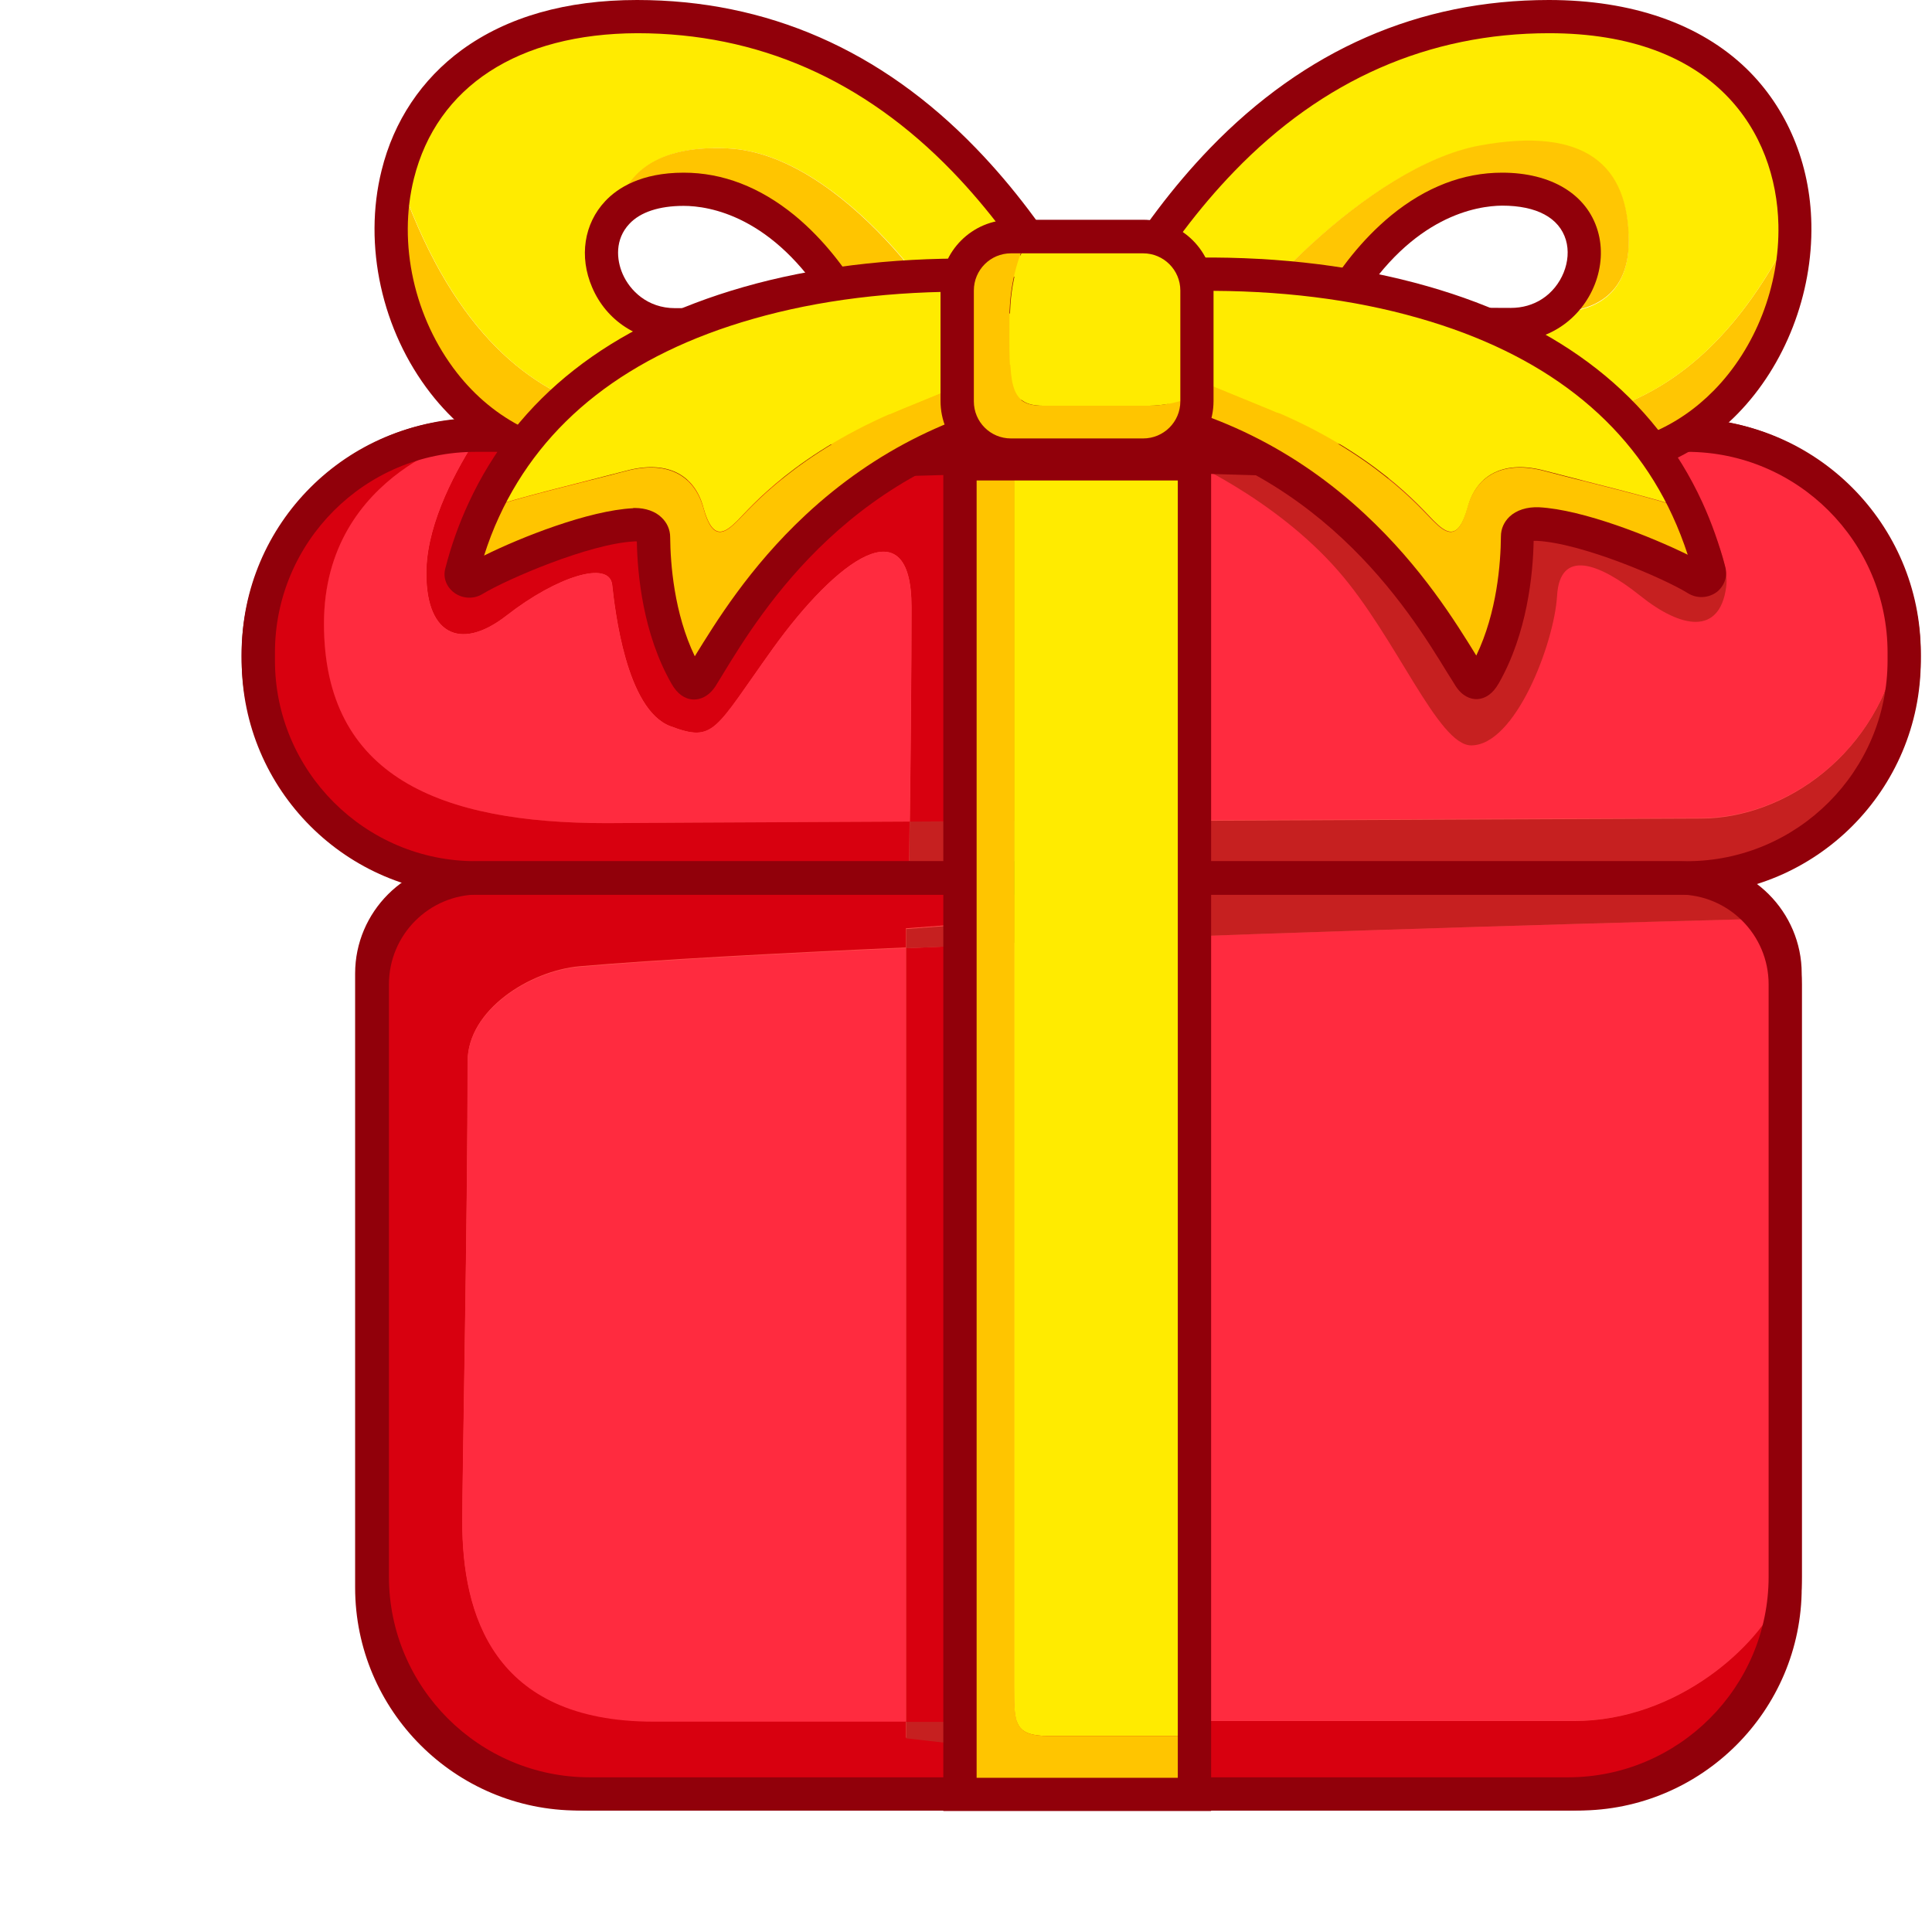
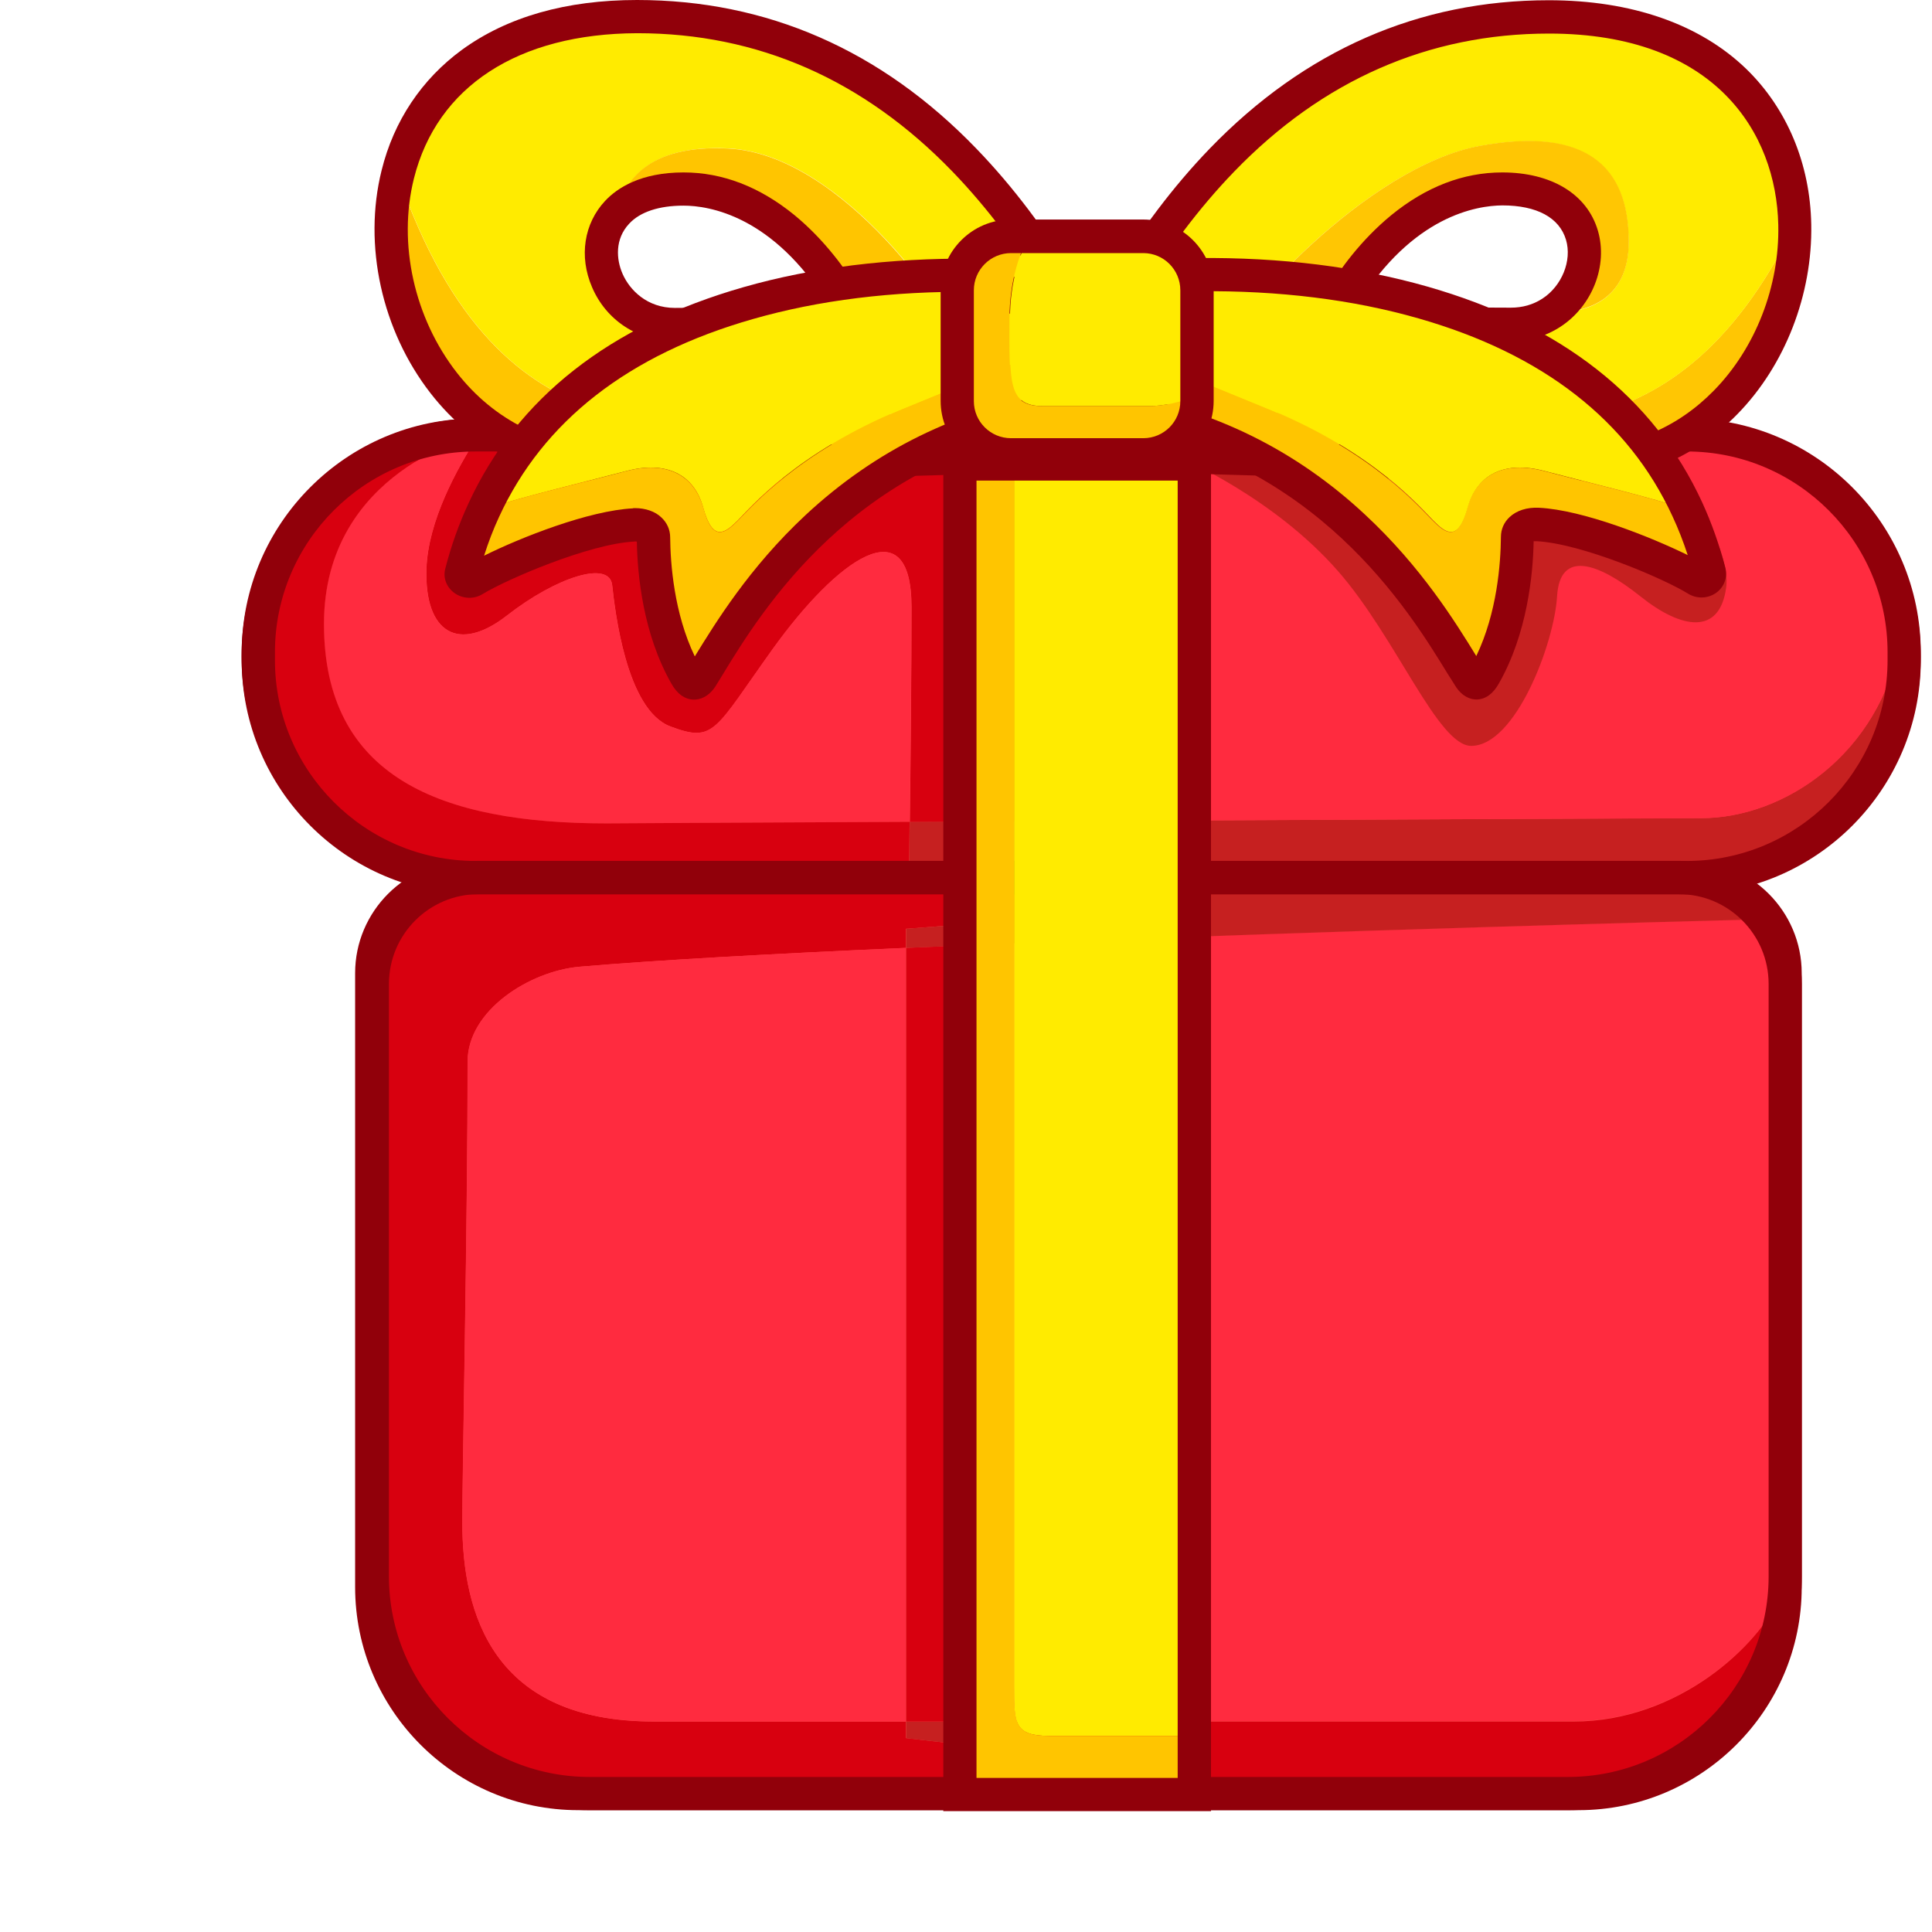
<svg xmlns="http://www.w3.org/2000/svg" width="16" height="16" viewBox="0 0 16 16" fill="none">
-   <path d="M13.939 7.269H3.973C2.96 7.269 2.139 6.448 2.139 5.436C2.139 4.423 2.96 3.602 3.973 3.602H13.937C14.949 3.602 15.771 4.423 15.771 5.436C15.771 6.448 14.951 7.269 13.939 7.269Z" fill="#FF4A4A" />
-   <path d="M13.938 7.404H3.972C2.886 7.404 2 6.521 2 5.433C2 4.345 2.884 3.461 3.972 3.461H13.936C15.021 3.461 15.907 4.345 15.907 5.433C15.907 6.521 15.024 7.404 13.938 7.404ZM3.972 3.736C3.037 3.736 2.275 4.496 2.275 5.433C2.275 6.369 3.037 7.129 3.972 7.129H13.936C14.87 7.129 15.632 6.369 15.632 5.433C15.632 4.498 14.872 3.736 13.936 3.736H3.972Z" fill="#91000A" />
-   <path d="M13.072 14.852H4.788C3.845 14.852 3.078 14.087 3.078 13.142V8.058C3.078 7.621 3.432 7.266 3.87 7.266H13.99C14.426 7.266 14.782 7.619 14.782 8.058V13.144C14.782 14.087 14.018 14.852 13.072 14.852Z" fill="#FF4A4A" />
-   <path d="M13.073 14.994H4.789C3.77 14.994 2.941 14.166 2.941 13.147V8.062C2.941 7.551 3.359 7.133 3.871 7.133H13.991C14.503 7.133 14.921 7.551 14.921 8.062V13.149C14.921 14.166 14.092 14.994 13.073 14.994ZM3.871 7.408C3.511 7.408 3.217 7.702 3.217 8.062V13.149C3.217 14.017 3.922 14.721 4.789 14.721H13.073C13.941 14.721 14.645 14.017 14.645 13.149V8.062C14.645 7.702 14.351 7.408 13.991 7.408H3.871Z" fill="#91000A" />
-   <path d="M15.734 5.312C15.736 5.354 15.739 5.397 15.739 5.439C15.739 5.944 15.534 6.403 15.201 6.736C14.871 7.066 14.412 7.273 13.905 7.273H13.895C13.875 7.27 13.854 7.27 13.834 7.27H8.531V6.804C10.957 6.793 13.799 6.779 14.086 6.779C14.779 6.779 15.566 6.242 15.734 5.312Z" fill="#C62020" />
-   <path d="M13.907 3.602C14.875 3.602 15.67 4.354 15.736 5.307C15.569 6.237 14.781 6.774 14.09 6.774C13.803 6.774 10.962 6.787 8.536 6.799V3.602H13.907ZM8.536 7.804C11.077 7.703 13.875 7.628 14.552 7.609C14.676 7.765 14.752 7.963 14.752 8.178V13.017C14.752 13.086 14.747 13.155 14.74 13.221C14.57 13.618 13.9 14.252 13.035 14.252H8.1V7.823C8.244 7.816 8.391 7.809 8.536 7.804Z" fill="#FF2B3F" />
-   <path d="M13.901 7.266C14.165 7.284 14.399 7.413 14.555 7.61C13.876 7.628 11.08 7.702 8.539 7.805V7.266H13.901Z" fill="#C62020" />
-   <path d="M7.527 7.266H8.535V7.803C8.388 7.81 8.243 7.814 8.099 7.821V7.642L7.502 7.688V7.846C6.411 7.895 5.438 7.947 4.8 8.002C4.385 8.039 3.873 8.365 3.873 8.787C3.873 10.075 3.829 12.203 3.829 12.6C3.829 13.362 4.082 14.253 5.413 14.253H7.502V14.39L8.099 14.459V14.253H13.034C13.901 14.253 14.569 13.619 14.739 13.222C14.638 14.138 13.86 14.852 12.916 14.852H4.883C3.871 14.852 3.049 14.03 3.049 13.018V8.179C3.049 7.693 3.43 7.293 3.91 7.266H7.527Z" fill="#D8000F" />
-   <path d="M8.535 6.797V7.263H7.527C7.53 7.15 7.532 6.99 7.534 6.801C7.853 6.799 8.191 6.799 8.535 6.797Z" fill="#C62020" />
-   <path d="M8.536 3.602V6.799C8.192 6.801 7.854 6.801 7.535 6.804C7.542 6.273 7.549 5.527 7.549 5.027C7.549 4.178 6.929 4.637 6.401 5.371C5.915 6.051 5.919 6.152 5.552 6.014C5.185 5.876 5.093 5.05 5.07 4.843C5.047 4.637 4.611 4.774 4.198 5.096C3.801 5.406 3.514 5.243 3.532 4.706C3.546 4.313 3.782 3.879 3.964 3.602H8.536Z" fill="#D8000F" />
-   <path d="M8.101 14.258V14.464L7.504 14.396V14.258H8.101Z" fill="#C62020" />
-   <path d="M8.101 7.828V14.26H7.504V7.853C7.699 7.844 7.899 7.835 8.101 7.828Z" fill="#D8000F" />
-   <path d="M8.101 7.648V7.827C7.899 7.837 7.699 7.846 7.504 7.853V7.694L8.101 7.648Z" fill="#C62020" />
-   <path d="M7.548 5.027C7.548 5.527 7.541 6.276 7.534 6.804C6.111 6.81 5.023 6.817 5.023 6.817C3.646 6.817 2.682 6.434 2.682 5.165C2.682 3.895 3.942 3.602 3.942 3.602H3.962C3.781 3.882 3.545 4.315 3.531 4.706C3.513 5.243 3.799 5.406 4.197 5.096C4.61 4.774 5.046 4.637 5.069 4.843C5.092 5.05 5.184 5.876 5.551 6.014C5.918 6.152 5.913 6.048 6.4 5.371C6.928 4.637 7.548 4.178 7.548 5.027Z" fill="#FF2B3F" />
-   <path d="M7.533 6.804C7.531 6.992 7.529 7.152 7.526 7.265H3.964C3.946 7.265 3.927 7.265 3.909 7.267C2.91 7.249 2.109 6.436 2.109 5.436C2.109 4.931 2.314 4.471 2.646 4.139C2.979 3.808 3.436 3.602 3.943 3.602C3.943 3.602 2.683 3.895 2.683 5.165C2.683 6.434 3.647 6.817 5.024 6.817C5.024 6.817 6.11 6.81 7.533 6.804Z" fill="#D8000F" />
-   <path d="M7.501 7.852V14.258H5.412C4.081 14.258 3.828 13.367 3.828 12.605C3.828 12.208 3.872 10.08 3.872 8.793C3.872 8.37 4.384 8.044 4.799 8.008C5.439 7.953 6.41 7.9 7.501 7.852Z" fill="#FF2B3F" />
-   <path d="M13.905 7.282H3.909C3.422 7.273 2.968 7.078 2.626 6.731C2.284 6.385 2.096 5.926 2.096 5.437C2.096 4.943 2.289 4.482 2.635 4.133C2.984 3.784 3.448 3.594 3.939 3.594H13.903C14.869 3.594 15.677 4.347 15.744 5.311C15.746 5.352 15.748 5.396 15.748 5.439C15.748 5.933 15.556 6.394 15.209 6.743C14.862 7.09 14.399 7.282 13.905 7.282ZM3.941 3.617C3.455 3.617 2.998 3.807 2.653 4.149C2.309 4.494 2.121 4.95 2.121 5.437C2.121 5.919 2.307 6.371 2.644 6.715C2.982 7.057 3.432 7.25 3.911 7.259H13.908C14.394 7.259 14.851 7.069 15.195 6.727C15.54 6.383 15.728 5.926 15.728 5.439C15.728 5.396 15.725 5.352 15.723 5.313C15.659 4.363 14.86 3.617 13.905 3.617H3.941Z" fill="#91000A" />
-   <path d="M12.918 14.867H4.883C3.866 14.867 3.037 14.04 3.037 13.021V8.185C3.037 7.696 3.42 7.29 3.907 7.26C3.925 7.26 3.944 7.258 3.962 7.258H13.834C13.857 7.258 13.878 7.258 13.896 7.26C14.156 7.276 14.397 7.405 14.56 7.607C14.693 7.772 14.762 7.972 14.762 8.183V13.021C14.762 13.09 14.757 13.159 14.75 13.226C14.649 14.162 13.86 14.867 12.918 14.867ZM3.964 7.281C3.946 7.281 3.928 7.281 3.909 7.283C3.432 7.311 3.06 7.708 3.06 8.185V13.024C3.06 14.029 3.877 14.846 4.883 14.846H12.918C13.848 14.846 14.626 14.151 14.729 13.228C14.736 13.161 14.741 13.092 14.741 13.026V8.185C14.741 7.979 14.672 7.783 14.544 7.623C14.385 7.423 14.151 7.301 13.896 7.283C13.878 7.281 13.857 7.281 13.837 7.281H3.964Z" fill="#91000A" />
-   <path d="M8.523 3.469H8.546V7.83H8.523V3.469Z" fill="#91000A" />
-   <path d="M9.773 3.442V3.786C9.773 3.786 10.545 4.112 11.082 4.727C11.564 5.278 11.908 6.173 12.184 6.173C12.551 6.173 12.872 5.324 12.895 4.934C12.918 4.544 13.239 4.658 13.584 4.934C13.928 5.209 14.24 5.258 14.295 4.865C14.364 4.383 13.446 3.281 13.446 3.281" fill="#C62020" />
-   <path d="M13.97 7.41H3.939C2.872 7.41 2.002 6.54 2.002 5.473V5.406C2.002 4.339 2.872 3.469 3.939 3.469H13.97C15.037 3.469 15.907 4.339 15.907 5.406V5.473C15.907 6.54 15.039 7.41 13.97 7.41ZM3.939 3.742C3.023 3.742 2.277 4.488 2.277 5.404V5.47C2.277 6.386 3.023 7.132 3.939 7.132H13.97C14.886 7.132 15.632 6.386 15.632 5.47V5.404C15.632 4.488 14.886 3.742 13.97 3.742H3.939Z" fill="#91000A" />
-   <path d="M12.985 14.994H4.883C3.815 14.994 2.945 14.124 2.945 13.057V8.152C2.945 7.59 3.402 7.133 3.964 7.133H13.903C14.466 7.133 14.922 7.59 14.922 8.152V13.057C14.922 14.124 14.052 14.994 12.985 14.994ZM3.964 7.408C3.554 7.408 3.221 7.741 3.221 8.152V13.057C3.221 13.973 3.967 14.719 4.883 14.719H12.985C13.901 14.719 14.647 13.973 14.647 13.057V8.152C14.647 7.741 14.314 7.408 13.903 7.408H3.964Z" fill="#91000A" />
-   <path d="M14.864 1.859C14.885 2.826 14.194 3.84 13.079 3.84C10.949 3.84 8.621 3.735 8.621 3.735C8.672 3.629 8.729 3.505 8.793 3.37C9.463 3.39 11.086 3.439 11.639 3.439C12.319 3.441 13.836 3.983 14.864 1.859Z" fill="#FFC603" />
+   <path d="M13.939 7.269H3.973C2.96 7.269 2.139 6.447 2.139 5.435C2.139 4.423 2.96 3.601 3.973 3.601H13.937C14.949 3.601 15.771 4.423 15.771 5.435C15.771 6.447 14.951 7.269 13.939 7.269Z" fill="#FF4A4A" />
+   <path d="M13.938 7.407H3.972C2.886 7.407 2 6.524 2 5.436C2 4.348 2.884 3.464 3.972 3.464H13.936C15.021 3.464 15.907 4.348 15.907 5.436C15.907 6.524 15.024 7.407 13.938 7.407ZM3.972 3.739C3.037 3.739 2.275 4.499 2.275 5.436C2.275 6.372 3.037 7.132 3.972 7.132H13.936C14.87 7.132 15.632 6.372 15.632 5.436C15.632 4.501 14.872 3.739 13.936 3.739H3.972Z" fill="#91000A" />
+   <path d="M13.072 14.854H4.788C3.845 14.854 3.078 14.089 3.078 13.144V8.059C3.078 7.623 3.432 7.268 3.87 7.268H13.99C14.426 7.268 14.782 7.621 14.782 8.059V13.146C14.782 14.089 14.018 14.854 13.072 14.854Z" fill="#FF4A4A" />
+   <path d="M13.073 14.991H4.789C3.77 14.991 2.941 14.162 2.941 13.143V8.059C2.941 7.547 3.359 7.129 3.871 7.129H13.991C14.503 7.129 14.921 7.547 14.921 8.059V13.146C14.921 14.162 14.092 14.991 13.073 14.991ZM3.871 7.405C3.511 7.405 3.217 7.699 3.217 8.059V13.146C3.217 14.013 3.922 14.718 4.789 14.718H13.073C13.941 14.718 14.645 14.013 14.645 13.146V8.059C14.645 7.699 14.351 7.405 13.991 7.405H3.871Z" fill="#91000A" />
+   <path d="M15.735 5.309C15.737 5.35 15.74 5.394 15.74 5.435C15.74 5.94 15.535 6.399 15.203 6.732C14.872 7.062 14.413 7.269 13.906 7.269H13.896C13.876 7.267 13.855 7.267 13.834 7.267H8.532V6.801C10.958 6.789 13.8 6.775 14.087 6.775C14.78 6.775 15.567 6.238 15.735 5.309Z" fill="#C62020" />
+   <path d="M13.907 3.604C14.875 3.604 15.67 4.356 15.736 5.309C15.569 6.239 14.781 6.776 14.09 6.776C13.803 6.776 10.962 6.789 8.536 6.801V3.604H13.907ZM8.536 7.806C11.077 7.705 13.875 7.63 14.552 7.611C14.676 7.767 14.752 7.965 14.752 8.18V13.019C14.752 13.088 14.747 13.157 14.74 13.223C14.57 13.62 13.9 14.254 13.035 14.254H8.1V7.825C8.244 7.818 8.391 7.811 8.536 7.806Z" fill="#FF2B3F" />
+   <path d="M13.9 7.27C14.164 7.288 14.398 7.416 14.554 7.614C13.875 7.632 11.079 7.706 8.538 7.809V7.27H13.9Z" fill="#C62020" />
+   <path d="M7.527 7.27H8.535V7.807C8.388 7.814 8.243 7.818 8.099 7.825V7.646L7.502 7.692V7.85C6.411 7.898 5.438 7.951 4.8 8.006C4.385 8.043 3.873 8.369 3.873 8.791C3.873 10.079 3.829 12.207 3.829 12.604C3.829 13.366 4.082 14.257 5.413 14.257H7.502V14.394L8.099 14.463V14.257H13.034C13.901 14.257 14.569 13.623 14.739 13.226C14.638 14.142 13.86 14.856 12.916 14.856H4.883C3.871 14.856 3.049 14.034 3.049 13.022V8.183C3.049 7.696 3.43 7.297 3.91 7.27H7.527Z" fill="#D8000F" />
+   <path d="M8.535 6.801V7.267H7.527C7.53 7.154 7.532 6.994 7.534 6.805C7.853 6.803 8.191 6.803 8.535 6.801Z" fill="#C62020" />
+   <path d="M8.536 3.604V6.801C8.192 6.803 7.854 6.803 7.535 6.806C7.542 6.275 7.549 5.529 7.549 5.029C7.549 4.18 6.929 4.639 6.401 5.373C5.915 6.053 5.919 6.154 5.552 6.016C5.185 5.878 5.093 5.052 5.07 4.845C5.047 4.639 4.611 4.776 4.198 5.098C3.801 5.408 3.514 5.245 3.532 4.708C3.546 4.315 3.782 3.881 3.964 3.604H8.536Z" fill="#D8000F" />
+   <path d="M8.101 14.257V14.463L7.504 14.395V14.257H8.101Z" fill="#C62020" />
+   <path d="M8.101 7.825V14.257H7.504V7.85C7.699 7.841 7.899 7.832 8.101 7.825Z" fill="#D8000F" />
+   <path d="M8.101 7.646V7.825C7.899 7.834 7.699 7.843 7.504 7.85V7.692L8.101 7.646Z" fill="#C62020" />
+   <path d="M7.548 5.029C7.548 5.529 7.541 6.278 7.534 6.806C6.111 6.812 5.023 6.819 5.023 6.819C3.646 6.819 2.682 6.436 2.682 5.167C2.682 3.897 3.942 3.604 3.942 3.604H3.962C3.781 3.884 3.545 4.317 3.531 4.708C3.513 5.245 3.799 5.408 4.197 5.098C4.61 4.776 5.046 4.639 5.069 4.845C5.092 5.052 5.184 5.878 5.551 6.016C5.918 6.154 5.913 6.05 6.4 5.373C6.928 4.639 7.548 4.18 7.548 5.029Z" fill="#FF2B3F" />
+   <path d="M7.533 6.806C7.531 6.994 7.529 7.154 7.526 7.267H3.964C3.946 7.267 3.927 7.267 3.909 7.269C2.91 7.251 2.109 6.438 2.109 5.437C2.109 4.933 2.314 4.473 2.646 4.141C2.979 3.81 3.436 3.604 3.943 3.604C3.943 3.604 2.683 3.897 2.683 5.167C2.683 6.436 3.647 6.819 5.024 6.819C5.024 6.819 6.11 6.812 7.533 6.806Z" fill="#D8000F" />
+   <path d="M7.501 7.85V14.256H5.412C4.081 14.256 3.828 13.365 3.828 12.603C3.828 12.206 3.872 10.078 3.872 8.791C3.872 8.368 4.384 8.042 4.799 8.006C5.439 7.951 6.41 7.898 7.501 7.85Z" fill="#FF2B3F" />
+   <path d="M13.905 7.281H3.909C3.422 7.272 2.968 7.077 2.626 6.73C2.284 6.384 2.096 5.925 2.096 5.436C2.096 4.942 2.289 4.481 2.635 4.132C2.984 3.783 3.448 3.593 3.939 3.593H13.903C14.869 3.593 15.677 4.346 15.744 5.31C15.746 5.351 15.748 5.395 15.748 5.438C15.748 5.932 15.556 6.393 15.209 6.742C14.862 7.089 14.399 7.281 13.905 7.281ZM3.941 3.616C3.455 3.616 2.998 3.806 2.653 4.148C2.309 4.493 2.121 4.949 2.121 5.436C2.121 5.918 2.307 6.37 2.644 6.714C2.982 7.056 3.432 7.249 3.911 7.258H13.908C14.394 7.258 14.851 7.068 15.195 6.726C15.54 6.382 15.728 5.925 15.728 5.438C15.728 5.395 15.725 5.351 15.723 5.312C15.659 4.362 14.86 3.616 13.905 3.616H3.941Z" fill="#91000A" />
+   <path d="M12.918 14.864H4.883C3.866 14.864 3.037 14.038 3.037 13.019V8.183C3.037 7.694 3.42 7.288 3.907 7.258C3.925 7.258 3.944 7.255 3.962 7.255H13.834C13.857 7.255 13.878 7.255 13.896 7.258C14.156 7.274 14.397 7.402 14.56 7.604C14.693 7.77 14.762 7.969 14.762 8.18V13.019C14.762 13.088 14.757 13.157 14.75 13.223C14.649 14.16 13.86 14.864 12.918 14.864ZM3.964 7.278C3.946 7.278 3.928 7.278 3.909 7.281C3.432 7.308 3.06 7.705 3.06 8.183V13.021C3.06 14.027 3.877 14.844 4.883 14.844H12.918C13.848 14.844 14.626 14.148 14.729 13.226C14.736 13.159 14.741 13.09 14.741 13.024V8.183C14.741 7.976 14.672 7.781 14.544 7.62C14.385 7.421 14.151 7.299 13.896 7.281C13.878 7.278 13.857 7.278 13.837 7.278H3.964Z" fill="#91000A" />
+   <path d="M8.524 3.468H8.547V7.829H8.524V3.468Z" fill="#91000A" />
+   <path d="M9.773 3.446V3.79C9.773 3.79 10.545 4.116 11.082 4.731C11.564 5.282 11.908 6.177 12.184 6.177C12.551 6.177 12.872 5.328 12.895 4.938C12.918 4.548 13.239 4.662 13.584 4.938C13.928 5.213 14.24 5.261 14.295 4.869C14.364 4.387 13.446 3.285 13.446 3.285" fill="#C62020" />
+   <path d="M13.97 7.407H3.939C2.872 7.407 2.002 6.537 2.002 5.47V5.404C2.002 4.336 2.872 3.466 3.939 3.466H13.97C15.037 3.466 15.907 4.336 15.907 5.404V5.47C15.907 6.537 15.039 7.407 13.97 7.407ZM3.939 3.739C3.023 3.739 2.277 4.485 2.277 5.401V5.468C2.277 6.384 3.023 7.13 3.939 7.13H13.97C14.886 7.13 15.632 6.384 15.632 5.468V5.401C15.632 4.485 14.886 3.739 13.97 3.739H3.939Z" fill="#91000A" />
+   <path d="M12.985 14.991H4.883C3.815 14.991 2.945 14.121 2.945 13.054V8.149C2.945 7.586 3.402 7.129 3.964 7.129H13.903C14.466 7.129 14.922 7.586 14.922 8.149V13.054C14.922 14.121 14.052 14.991 12.985 14.991ZM3.964 7.405C3.554 7.405 3.221 7.738 3.221 8.149V13.054C3.221 13.97 3.967 14.716 4.883 14.716H12.985C13.901 14.716 14.647 13.97 14.647 13.054V8.149C14.647 7.738 14.314 7.405 13.903 7.405H3.964Z" fill="#91000A" />
+   <path d="M14.863 1.859C14.884 2.826 14.193 3.84 13.078 3.84C10.948 3.84 8.62 3.735 8.62 3.735C8.671 3.629 8.728 3.505 8.792 3.37C9.463 3.39 11.085 3.439 11.639 3.439C12.318 3.441 13.835 3.983 14.863 1.859Z" fill="#FFC603" />
  <path d="M12.826 0.141C14.238 0.141 14.844 0.981 14.862 1.862C13.834 3.985 12.317 3.441 11.637 3.441C11.086 3.441 9.461 3.393 8.791 3.372C9.337 2.225 10.441 0.141 12.826 0.141ZM12.847 2.592C13.106 2.594 13.487 2.512 13.487 2.002C13.487 1.376 13.127 1.05 12.252 1.21C11.318 1.382 10.194 2.62 10.092 2.98C10.012 3.265 11.015 2.893 11.52 2.672C11.803 2.682 12.163 2.688 12.512 2.688C12.643 2.688 12.755 2.652 12.847 2.592Z" fill="#FFEB00" />
-   <path d="M13.489 1.997C13.489 2.506 13.108 2.589 12.849 2.587C13.269 2.313 13.26 1.561 12.443 1.561C11.788 1.561 11.327 2.114 11.107 2.481C11.061 2.557 11.114 2.651 11.201 2.655C11.286 2.658 11.396 2.662 11.522 2.667C11.017 2.887 10.014 3.257 10.094 2.974C10.198 2.614 11.322 1.377 12.254 1.205C13.131 1.044 13.489 1.37 13.489 1.997Z" fill="#FFC603" />
-   <path d="M13.079 3.978C10.97 3.978 8.638 3.875 8.615 3.872L8.406 3.863L8.496 3.675C8.523 3.62 8.551 3.56 8.581 3.494C8.608 3.436 8.638 3.374 8.668 3.31C8.985 2.644 9.393 1.878 10.02 1.228C10.807 0.413 11.751 0 12.827 0C13.513 0 14.08 0.197 14.464 0.569C14.799 0.895 14.992 1.352 15.001 1.857C15.012 2.435 14.785 3.023 14.39 3.427C14.037 3.787 13.582 3.978 13.079 3.978ZM8.835 3.606C9.453 3.631 11.342 3.702 13.079 3.702C13.509 3.702 13.894 3.539 14.195 3.232C14.539 2.881 14.739 2.369 14.728 1.862C14.711 1.095 14.204 0.275 12.829 0.275C11.833 0.275 10.954 0.661 10.222 1.419C9.62 2.041 9.226 2.784 8.92 3.429C8.888 3.491 8.861 3.549 8.835 3.606Z" fill="#91000A" />
-   <path d="M12.511 2.828C12.22 2.828 11.885 2.823 11.515 2.811C11.389 2.807 11.279 2.805 11.194 2.8C11.104 2.795 11.024 2.747 10.98 2.667C10.937 2.589 10.939 2.495 10.985 2.417C11.088 2.242 11.268 1.992 11.522 1.783C11.809 1.549 12.117 1.43 12.44 1.43C12.847 1.43 13.143 1.609 13.232 1.912C13.317 2.201 13.186 2.536 12.922 2.708C12.803 2.786 12.661 2.828 12.511 2.828ZM11.242 2.525C11.32 2.527 11.417 2.531 11.524 2.534C11.889 2.545 12.222 2.55 12.511 2.55C12.608 2.55 12.695 2.525 12.771 2.476C12.934 2.371 13.019 2.16 12.968 1.987C12.913 1.804 12.727 1.703 12.44 1.703C12.232 1.705 11.699 1.785 11.242 2.525Z" fill="#91000A" />
-   <path d="M3.293 1.445C3.027 2.51 3.748 3.842 5.026 3.842C7.156 3.842 9.484 3.736 9.484 3.736C9.433 3.63 9.376 3.507 9.312 3.371C8.641 3.392 7.019 3.44 6.465 3.44C5.781 3.44 4.152 3.963 3.293 1.445Z" fill="#FFC500" />
+   <path d="M13.489 2C13.489 2.509 13.108 2.592 12.849 2.589C13.269 2.316 13.26 1.563 12.443 1.563C11.788 1.563 11.327 2.117 11.107 2.484C11.061 2.56 11.114 2.654 11.201 2.658C11.286 2.661 11.396 2.665 11.522 2.67C11.017 2.89 10.014 3.26 10.094 2.977C10.198 2.617 11.322 1.38 12.254 1.208C13.131 1.047 13.489 1.373 13.489 2Z" fill="#FFC603" />
+   <path d="M13.079 3.98C10.969 3.98 8.637 3.877 8.614 3.875L8.405 3.865L8.495 3.677C8.522 3.622 8.55 3.562 8.58 3.496C8.607 3.439 8.637 3.377 8.667 3.312C8.984 2.647 9.392 1.88 10.019 1.23C10.806 0.416 11.75 0.002 12.826 0.002C13.512 0.002 14.079 0.2 14.463 0.572C14.798 0.898 14.991 1.354 15 1.859C15.011 2.438 14.784 3.025 14.389 3.429C14.036 3.79 13.581 3.98 13.079 3.98ZM8.835 3.608C9.452 3.634 11.341 3.705 13.079 3.705C13.508 3.705 13.893 3.542 14.194 3.234C14.538 2.883 14.738 2.371 14.727 1.864C14.711 1.097 14.203 0.278 12.828 0.278C11.832 0.278 10.953 0.663 10.221 1.421C9.62 2.043 9.225 2.787 8.919 3.432C8.887 3.494 8.86 3.551 8.835 3.608Z" fill="#91000A" />
+   <path d="M12.512 2.826C12.221 2.826 11.886 2.821 11.516 2.81C11.39 2.805 11.28 2.803 11.195 2.798C11.105 2.793 11.025 2.745 10.982 2.665C10.938 2.587 10.94 2.493 10.986 2.415C11.089 2.24 11.268 1.99 11.523 1.781C11.81 1.547 12.118 1.428 12.441 1.428C12.848 1.428 13.144 1.607 13.233 1.91C13.318 2.199 13.187 2.534 12.923 2.706C12.804 2.784 12.662 2.826 12.512 2.826ZM11.243 2.523C11.321 2.525 11.418 2.529 11.525 2.532C11.89 2.543 12.223 2.548 12.512 2.548C12.609 2.548 12.696 2.523 12.772 2.474C12.935 2.369 13.02 2.158 12.969 1.986C12.914 1.802 12.728 1.701 12.441 1.701C12.232 1.703 11.7 1.784 11.243 2.523Z" fill="#91000A" />
+   <path d="M3.294 1.446C3.028 2.511 3.749 3.843 5.027 3.843C7.157 3.843 9.485 3.737 9.485 3.737C9.434 3.631 9.377 3.507 9.313 3.372C8.642 3.393 7.02 3.441 6.466 3.441C5.782 3.441 4.153 3.964 3.294 1.446Z" fill="#FFC500" />
  <path d="M3.295 1.447C4.156 3.965 5.783 3.441 6.467 3.441C7.018 3.441 8.643 3.393 9.313 3.372C8.767 2.225 7.663 0.141 5.278 0.141C4.089 0.141 3.472 0.735 3.295 1.447ZM5.59 2.688C5.06 2.688 4.808 2.08 5.113 1.759C5.163 1.516 5.356 1.196 6.031 1.229C6.979 1.275 7.909 2.617 8.012 2.978C8.092 3.262 7.089 2.89 6.584 2.67C6.3 2.679 5.939 2.688 5.59 2.688Z" fill="#FFEB00" />
-   <path d="M5.109 1.757C5.217 1.642 5.396 1.564 5.66 1.564C6.314 1.564 6.776 2.117 6.996 2.485C7.042 2.56 6.989 2.655 6.902 2.659C6.817 2.661 6.707 2.666 6.581 2.671C7.086 2.891 8.089 3.261 8.008 2.978C7.905 2.618 6.975 1.273 6.028 1.229C5.355 1.195 5.16 1.511 5.109 1.757Z" fill="#FFC500" />
+   <path d="M5.11 1.758C5.218 1.643 5.397 1.565 5.661 1.565C6.315 1.565 6.777 2.118 6.997 2.486C7.043 2.561 6.99 2.656 6.903 2.66C6.818 2.662 6.708 2.667 6.582 2.672C7.087 2.892 8.09 3.261 8.009 2.979C7.906 2.619 6.976 1.274 6.028 1.23C5.356 1.196 5.161 1.512 5.11 1.758Z" fill="#FFC500" />
  <path d="M5.026 3.98C4.447 3.98 3.929 3.723 3.566 3.257C3.162 2.738 3.006 2.031 3.16 1.412C3.261 1.001 3.493 0.656 3.825 0.413C4.2 0.14 4.688 0 5.276 0C6.35 0 7.296 0.413 8.083 1.228C8.712 1.878 9.121 2.647 9.438 3.31C9.467 3.374 9.497 3.436 9.525 3.496C9.555 3.56 9.582 3.62 9.61 3.675L9.699 3.863L9.49 3.872C9.467 3.875 7.135 3.98 5.026 3.98ZM3.428 1.478C3.293 2.018 3.431 2.635 3.784 3.087C4.094 3.484 4.537 3.702 5.028 3.702C6.766 3.702 8.655 3.631 9.272 3.606C9.247 3.551 9.217 3.491 9.19 3.429C8.882 2.784 8.487 2.041 7.886 1.419C7.151 0.659 6.275 0.275 5.278 0.275C4.291 0.278 3.619 0.716 3.428 1.478Z" fill="#91000A" />
-   <path d="M5.59 2.828C5.285 2.828 5.021 2.655 4.904 2.38C4.794 2.125 4.837 1.852 5.012 1.666C5.113 1.558 5.308 1.43 5.662 1.43C5.985 1.43 6.293 1.549 6.58 1.783C6.834 1.992 7.011 2.242 7.117 2.417C7.163 2.495 7.165 2.587 7.121 2.667C7.078 2.747 7 2.795 6.908 2.8C6.823 2.802 6.713 2.807 6.587 2.811C6.217 2.821 5.882 2.828 5.59 2.828ZM5.662 1.705C5.46 1.705 5.303 1.756 5.212 1.854C5.092 1.981 5.104 2.15 5.157 2.27C5.216 2.405 5.361 2.552 5.59 2.552C5.88 2.552 6.212 2.548 6.577 2.536C6.685 2.531 6.782 2.529 6.86 2.527C6.403 1.785 5.87 1.705 5.662 1.705Z" fill="#91000A" />
-   <path d="M14.158 4.739C14.172 4.792 14.103 4.831 14.053 4.799C13.832 4.663 13.13 4.365 12.735 4.344C12.657 4.34 12.568 4.37 12.565 4.448C12.563 4.751 12.512 5.214 12.294 5.595C12.253 5.667 12.216 5.68 12.17 5.609C11.893 5.168 11.115 3.709 9.248 3.399C8.769 3.318 8.874 3.066 9.12 2.82C9.384 2.928 9.9 3.139 10.504 3.387C11.379 3.748 11.764 4.211 11.867 4.312C11.971 4.416 12.074 4.491 12.15 4.209C12.228 3.927 12.46 3.812 12.792 3.901C13.13 3.991 13.683 4.119 13.972 4.22C14.046 4.381 14.108 4.553 14.158 4.739Z" fill="#FFC500" />
-   <path d="M13.975 4.218C13.686 4.119 13.133 3.988 12.796 3.899C12.463 3.809 12.229 3.924 12.153 4.206C12.075 4.489 11.974 4.413 11.871 4.31C11.767 4.206 11.382 3.743 10.507 3.385C9.903 3.137 9.385 2.923 9.123 2.818C9.401 2.542 9.858 2.274 9.862 2.274C10.032 2.283 13.005 2.115 13.975 4.218Z" fill="#FFEB00" />
-   <path d="M12.228 5.79C12.18 5.79 12.111 5.769 12.054 5.68C12.035 5.65 12.015 5.615 11.989 5.576C11.666 5.048 10.906 3.809 9.226 3.529C9.134 3.513 8.856 3.467 8.787 3.253C8.739 3.1 8.815 2.925 9.022 2.719C9.173 2.567 9.373 2.422 9.513 2.326C9.795 2.133 9.823 2.133 9.857 2.133H9.919C10.61 2.126 11.248 2.207 11.82 2.37C12.931 2.686 13.697 3.288 14.097 4.158C14.175 4.328 14.239 4.509 14.289 4.699C14.308 4.775 14.28 4.855 14.216 4.904C14.147 4.954 14.053 4.959 13.979 4.913C13.78 4.789 13.098 4.497 12.726 4.479H12.701C12.696 4.754 12.648 5.246 12.412 5.659C12.364 5.744 12.302 5.787 12.23 5.79H12.228ZM9.896 2.411C9.791 2.473 9.437 2.696 9.219 2.914C9.033 3.1 9.054 3.168 9.054 3.168C9.058 3.184 9.107 3.228 9.274 3.258C10.048 3.386 10.732 3.724 11.305 4.259C11.774 4.695 12.056 5.154 12.226 5.429C12.398 5.071 12.428 4.665 12.43 4.442C12.43 4.38 12.455 4.323 12.501 4.279C12.559 4.224 12.646 4.197 12.745 4.201C13.11 4.22 13.674 4.445 13.977 4.594C13.941 4.484 13.899 4.376 13.851 4.272C13.486 3.478 12.777 2.927 11.748 2.634C11.204 2.478 10.592 2.402 9.928 2.409C9.914 2.411 9.903 2.411 9.896 2.411Z" fill="#91000A" />
-   <path d="M3.82 4.739C3.806 4.792 3.875 4.831 3.926 4.799C4.146 4.663 4.848 4.365 5.246 4.344C5.324 4.34 5.413 4.37 5.413 4.448C5.415 4.751 5.466 5.214 5.684 5.595C5.725 5.667 5.762 5.68 5.808 5.609C6.086 5.168 6.864 3.709 8.728 3.399C9.207 3.318 9.102 3.066 8.856 2.82C8.592 2.928 8.076 3.139 7.472 3.387C6.598 3.748 6.212 4.211 6.109 4.312C6.005 4.416 5.902 4.491 5.826 4.209C5.748 3.927 5.516 3.812 5.184 3.901C4.846 3.991 4.293 4.119 4.004 4.22C3.93 4.381 3.868 4.553 3.82 4.739Z" fill="#FFC500" />
-   <path d="M4.004 4.218C4.293 4.119 4.846 3.988 5.184 3.899C5.517 3.809 5.751 3.924 5.826 4.206C5.904 4.489 6.005 4.413 6.109 4.31C6.212 4.206 6.598 3.743 7.472 3.385C8.076 3.137 8.595 2.923 8.856 2.818C8.579 2.542 8.122 2.274 8.117 2.274C7.947 2.283 4.975 2.115 4.004 4.218Z" fill="#FFEB00" />
-   <path d="M5.747 5.793H5.742C5.671 5.79 5.609 5.747 5.561 5.662C5.325 5.249 5.279 4.76 5.274 4.484C5.267 4.484 5.26 4.482 5.251 4.484C4.879 4.503 4.198 4.797 3.998 4.918C3.925 4.964 3.83 4.959 3.762 4.909C3.697 4.861 3.667 4.783 3.688 4.707C3.736 4.519 3.801 4.337 3.881 4.165C4.283 3.295 5.049 2.694 6.158 2.377C6.727 2.214 7.368 2.136 8.056 2.141H8.118C8.153 2.141 8.18 2.141 8.462 2.334C8.602 2.43 8.802 2.575 8.954 2.726C9.16 2.933 9.236 3.107 9.188 3.261C9.119 3.477 8.841 3.523 8.749 3.536C7.069 3.816 6.309 5.054 5.986 5.584C5.963 5.623 5.942 5.655 5.924 5.685C5.864 5.774 5.795 5.793 5.747 5.793ZM5.258 4.207C5.345 4.207 5.426 4.234 5.478 4.285C5.524 4.328 5.55 4.386 5.55 4.448C5.552 4.668 5.582 5.077 5.754 5.435C5.924 5.159 6.204 4.7 6.672 4.264C7.246 3.729 7.93 3.392 8.706 3.263C8.873 3.236 8.921 3.19 8.926 3.174C8.926 3.174 8.947 3.103 8.761 2.919C8.543 2.701 8.189 2.478 8.084 2.416H8.056C7.393 2.409 6.78 2.485 6.236 2.641C5.205 2.935 4.498 3.486 4.133 4.28C4.085 4.383 4.044 4.491 4.009 4.601C4.312 4.45 4.877 4.227 5.242 4.209C5.242 4.207 5.249 4.207 5.258 4.207Z" fill="#91000A" />
-   <path d="M8.396 3.762H8.371C8.125 3.762 7.926 3.562 7.926 3.317V2.398C7.926 2.153 8.125 1.953 8.371 1.953H8.52C8.451 2.079 8.36 2.313 8.36 2.639C8.36 3.154 8.339 3.36 8.633 3.36H9.516C9.62 3.36 9.79 3.333 9.909 3.264V3.317C9.909 3.562 9.709 3.762 9.464 3.762H8.396Z" fill="#FFC500" />
-   <path d="M9.913 2.398V3.264C9.794 3.333 9.621 3.36 9.52 3.36H8.637C8.343 3.36 8.364 3.154 8.364 2.639C8.364 2.313 8.455 2.082 8.524 1.953H9.47C9.713 1.955 9.913 2.153 9.913 2.398Z" fill="#FFEB00" />
-   <path d="M9.891 14.377V14.866H7.949V3.844H8.399V13.966C8.399 14.274 8.399 14.377 8.693 14.377H9.891Z" fill="#FFC500" />
-   <path d="M9.89 3.844V14.377H8.692C8.398 14.377 8.398 14.274 8.398 13.966V3.844H9.89Z" fill="#FFEB00" />
-   <path d="M10.03 14.998H7.812V3.703H10.03V14.998ZM8.088 14.723H9.754V3.979H8.088V14.723Z" fill="#91000A" />
-   <path d="M9.467 3.904H8.372C8.051 3.904 7.789 3.643 7.789 3.321V2.403C7.789 2.082 8.051 1.82 8.372 1.82H9.467C9.788 1.82 10.05 2.082 10.05 2.403V3.321C10.05 3.643 9.788 3.904 9.467 3.904ZM8.372 2.098C8.202 2.098 8.065 2.236 8.065 2.406V3.324C8.065 3.494 8.202 3.631 8.372 3.631H9.467C9.637 3.631 9.775 3.494 9.775 3.324V2.406C9.775 2.236 9.637 2.098 9.467 2.098H8.372Z" fill="#91000A" />
+   <path d="M5.589 2.826C5.284 2.826 5.02 2.653 4.903 2.378C4.793 2.123 4.837 1.85 5.011 1.664C5.112 1.556 5.307 1.428 5.661 1.428C5.984 1.428 6.292 1.547 6.579 1.781C6.833 1.99 7.01 2.24 7.116 2.415C7.162 2.493 7.164 2.585 7.12 2.665C7.077 2.745 6.999 2.793 6.907 2.798C6.822 2.8 6.712 2.805 6.586 2.81C6.216 2.819 5.881 2.826 5.589 2.826ZM5.661 1.703C5.459 1.703 5.302 1.754 5.211 1.852C5.091 1.979 5.103 2.148 5.156 2.268C5.215 2.403 5.36 2.55 5.589 2.55C5.879 2.55 6.211 2.546 6.576 2.534C6.684 2.529 6.781 2.527 6.859 2.525C6.402 1.784 5.869 1.703 5.661 1.703Z" fill="#91000A" />
+   <path d="M14.158 4.74C14.172 4.793 14.103 4.832 14.053 4.8C13.832 4.664 13.13 4.366 12.735 4.345C12.657 4.341 12.568 4.371 12.565 4.449C12.563 4.752 12.512 5.215 12.294 5.596C12.253 5.668 12.216 5.681 12.17 5.61C11.893 5.169 11.115 3.71 9.248 3.4C8.769 3.319 8.874 3.067 9.12 2.821C9.384 2.929 9.9 3.14 10.504 3.388C11.379 3.749 11.764 4.212 11.867 4.313C11.971 4.417 12.074 4.492 12.15 4.21C12.228 3.928 12.46 3.813 12.792 3.902C13.13 3.992 13.683 4.12 13.972 4.221C14.046 4.382 14.108 4.554 14.158 4.74Z" fill="#FFC500" />
+   <path d="M13.975 4.221C13.686 4.122 13.133 3.991 12.796 3.902C12.463 3.812 12.229 3.927 12.153 4.209C12.075 4.491 11.974 4.416 11.871 4.312C11.767 4.209 11.382 3.746 10.507 3.387C9.903 3.14 9.385 2.926 9.123 2.82C9.401 2.545 9.858 2.276 9.862 2.276C10.032 2.286 13.005 2.118 13.975 4.221Z" fill="#FFEB00" />
+   <path d="M12.228 5.793C12.18 5.793 12.111 5.772 12.054 5.683C12.035 5.653 12.015 5.619 11.989 5.58C11.666 5.052 10.906 3.812 9.226 3.532C9.134 3.516 8.856 3.47 8.787 3.257C8.739 3.103 8.815 2.929 9.022 2.722C9.173 2.57 9.373 2.426 9.513 2.329C9.795 2.137 9.823 2.137 9.857 2.137H9.919C10.61 2.13 11.248 2.21 11.82 2.373C12.931 2.69 13.697 3.291 14.097 4.161C14.175 4.331 14.239 4.512 14.289 4.703C14.308 4.779 14.28 4.859 14.216 4.907C14.147 4.958 14.053 4.962 13.979 4.916C13.78 4.792 13.098 4.501 12.726 4.482H12.701C12.696 4.758 12.648 5.249 12.412 5.662C12.364 5.747 12.302 5.791 12.23 5.793H12.228ZM9.896 2.414C9.791 2.476 9.437 2.699 9.219 2.917C9.033 3.103 9.054 3.172 9.054 3.172C9.058 3.188 9.107 3.232 9.274 3.261C10.048 3.39 10.732 3.727 11.305 4.262C11.774 4.698 12.056 5.157 12.226 5.433C12.398 5.075 12.428 4.668 12.43 4.446C12.43 4.384 12.455 4.326 12.501 4.283C12.559 4.228 12.646 4.2 12.745 4.205C13.11 4.223 13.674 4.448 13.977 4.597C13.941 4.487 13.899 4.379 13.851 4.276C13.486 3.482 12.777 2.931 11.748 2.637C11.204 2.481 10.592 2.405 9.928 2.412C9.914 2.414 9.903 2.414 9.896 2.414Z" fill="#91000A" />
+   <path d="M3.82 4.74C3.806 4.793 3.875 4.832 3.926 4.8C4.146 4.664 4.848 4.366 5.246 4.345C5.324 4.341 5.413 4.371 5.413 4.449C5.415 4.752 5.466 5.215 5.684 5.596C5.725 5.668 5.762 5.681 5.808 5.61C6.086 5.169 6.864 3.71 8.728 3.4C9.207 3.319 9.102 3.067 8.856 2.821C8.592 2.929 8.076 3.14 7.472 3.388C6.598 3.749 6.212 4.212 6.109 4.313C6.005 4.417 5.902 4.492 5.826 4.21C5.748 3.928 5.516 3.813 5.184 3.902C4.846 3.992 4.293 4.12 4.004 4.221C3.93 4.382 3.868 4.554 3.82 4.74Z" fill="#FFC500" />
+   <path d="M4.003 4.221C4.292 4.122 4.845 3.991 5.183 3.902C5.516 3.812 5.75 3.927 5.825 4.209C5.903 4.491 6.004 4.416 6.108 4.312C6.211 4.209 6.597 3.746 7.471 3.387C8.075 3.14 8.594 2.926 8.855 2.82C8.578 2.545 8.121 2.276 8.116 2.276C7.946 2.286 4.974 2.118 4.003 4.221Z" fill="#FFEB00" />
+   <path d="M5.747 5.794H5.742C5.671 5.791 5.609 5.748 5.561 5.663C5.325 5.25 5.279 4.761 5.274 4.485C5.267 4.485 5.26 4.483 5.251 4.485C4.879 4.504 4.198 4.797 3.998 4.919C3.925 4.965 3.83 4.96 3.762 4.91C3.697 4.862 3.667 4.784 3.688 4.708C3.736 4.52 3.801 4.338 3.881 4.166C4.283 3.296 5.049 2.695 6.158 2.378C6.727 2.215 7.368 2.137 8.056 2.142H8.118C8.153 2.142 8.18 2.142 8.462 2.335C8.602 2.431 8.802 2.576 8.954 2.727C9.16 2.934 9.236 3.108 9.188 3.262C9.119 3.478 8.841 3.524 8.749 3.537C7.069 3.817 6.309 5.055 5.986 5.585C5.963 5.624 5.942 5.656 5.924 5.686C5.864 5.775 5.795 5.794 5.747 5.794ZM5.258 4.208C5.345 4.208 5.426 4.235 5.478 4.286C5.524 4.329 5.55 4.387 5.55 4.449C5.552 4.669 5.582 5.078 5.754 5.436C5.924 5.16 6.204 4.701 6.672 4.265C7.246 3.73 7.93 3.393 8.706 3.264C8.873 3.237 8.921 3.191 8.926 3.175C8.926 3.175 8.947 3.104 8.761 2.92C8.543 2.702 8.189 2.479 8.084 2.417H8.056C7.393 2.41 6.78 2.486 6.236 2.642C5.205 2.936 4.498 3.487 4.133 4.281C4.085 4.384 4.044 4.492 4.009 4.602C4.312 4.451 4.877 4.228 5.242 4.21C5.242 4.208 5.249 4.208 5.258 4.208Z" fill="#91000A" />
+   <path d="M8.396 3.764H8.371C8.125 3.764 7.926 3.565 7.926 3.319V2.401C7.926 2.155 8.125 1.956 8.371 1.956H8.52C8.451 2.082 8.36 2.316 8.36 2.642C8.36 3.156 8.339 3.363 8.633 3.363H9.516C9.62 3.363 9.79 3.335 9.909 3.266V3.319C9.909 3.565 9.709 3.764 9.464 3.764H8.396Z" fill="#FFC500" />
+   <path d="M9.913 2.401V3.266C9.794 3.335 9.621 3.363 9.52 3.363H8.637C8.343 3.363 8.364 3.156 8.364 2.642C8.364 2.316 8.455 2.084 8.524 1.956H9.47C9.713 1.958 9.913 2.155 9.913 2.401Z" fill="#FFEB00" />
+   <path d="M9.891 14.376V14.864H7.949V3.842H8.399V13.965C8.399 14.272 8.399 14.376 8.693 14.376H9.891Z" fill="#FFC500" />
+   <path d="M9.89 3.842V14.376H8.692C8.398 14.376 8.398 14.272 8.398 13.965V3.842H9.89Z" fill="#FFEB00" />
+   <path d="M10.029 14.999H7.812V3.704H10.029V14.999ZM8.087 14.724H9.753V3.98H8.087V14.724Z" fill="#91000A" />
+   <path d="M9.468 3.903H8.373C8.052 3.903 7.79 3.641 7.79 3.32V2.401C7.79 2.08 8.052 1.818 8.373 1.818H9.468C9.789 1.818 10.051 2.08 10.051 2.401V3.32C10.051 3.641 9.789 3.903 9.468 3.903ZM8.373 2.096C8.203 2.096 8.065 2.234 8.065 2.404V3.322C8.065 3.492 8.203 3.629 8.373 3.629H9.468C9.638 3.629 9.775 3.492 9.775 3.322V2.404C9.775 2.234 9.638 2.096 9.468 2.096H8.373Z" fill="#91000A" />
</svg>
